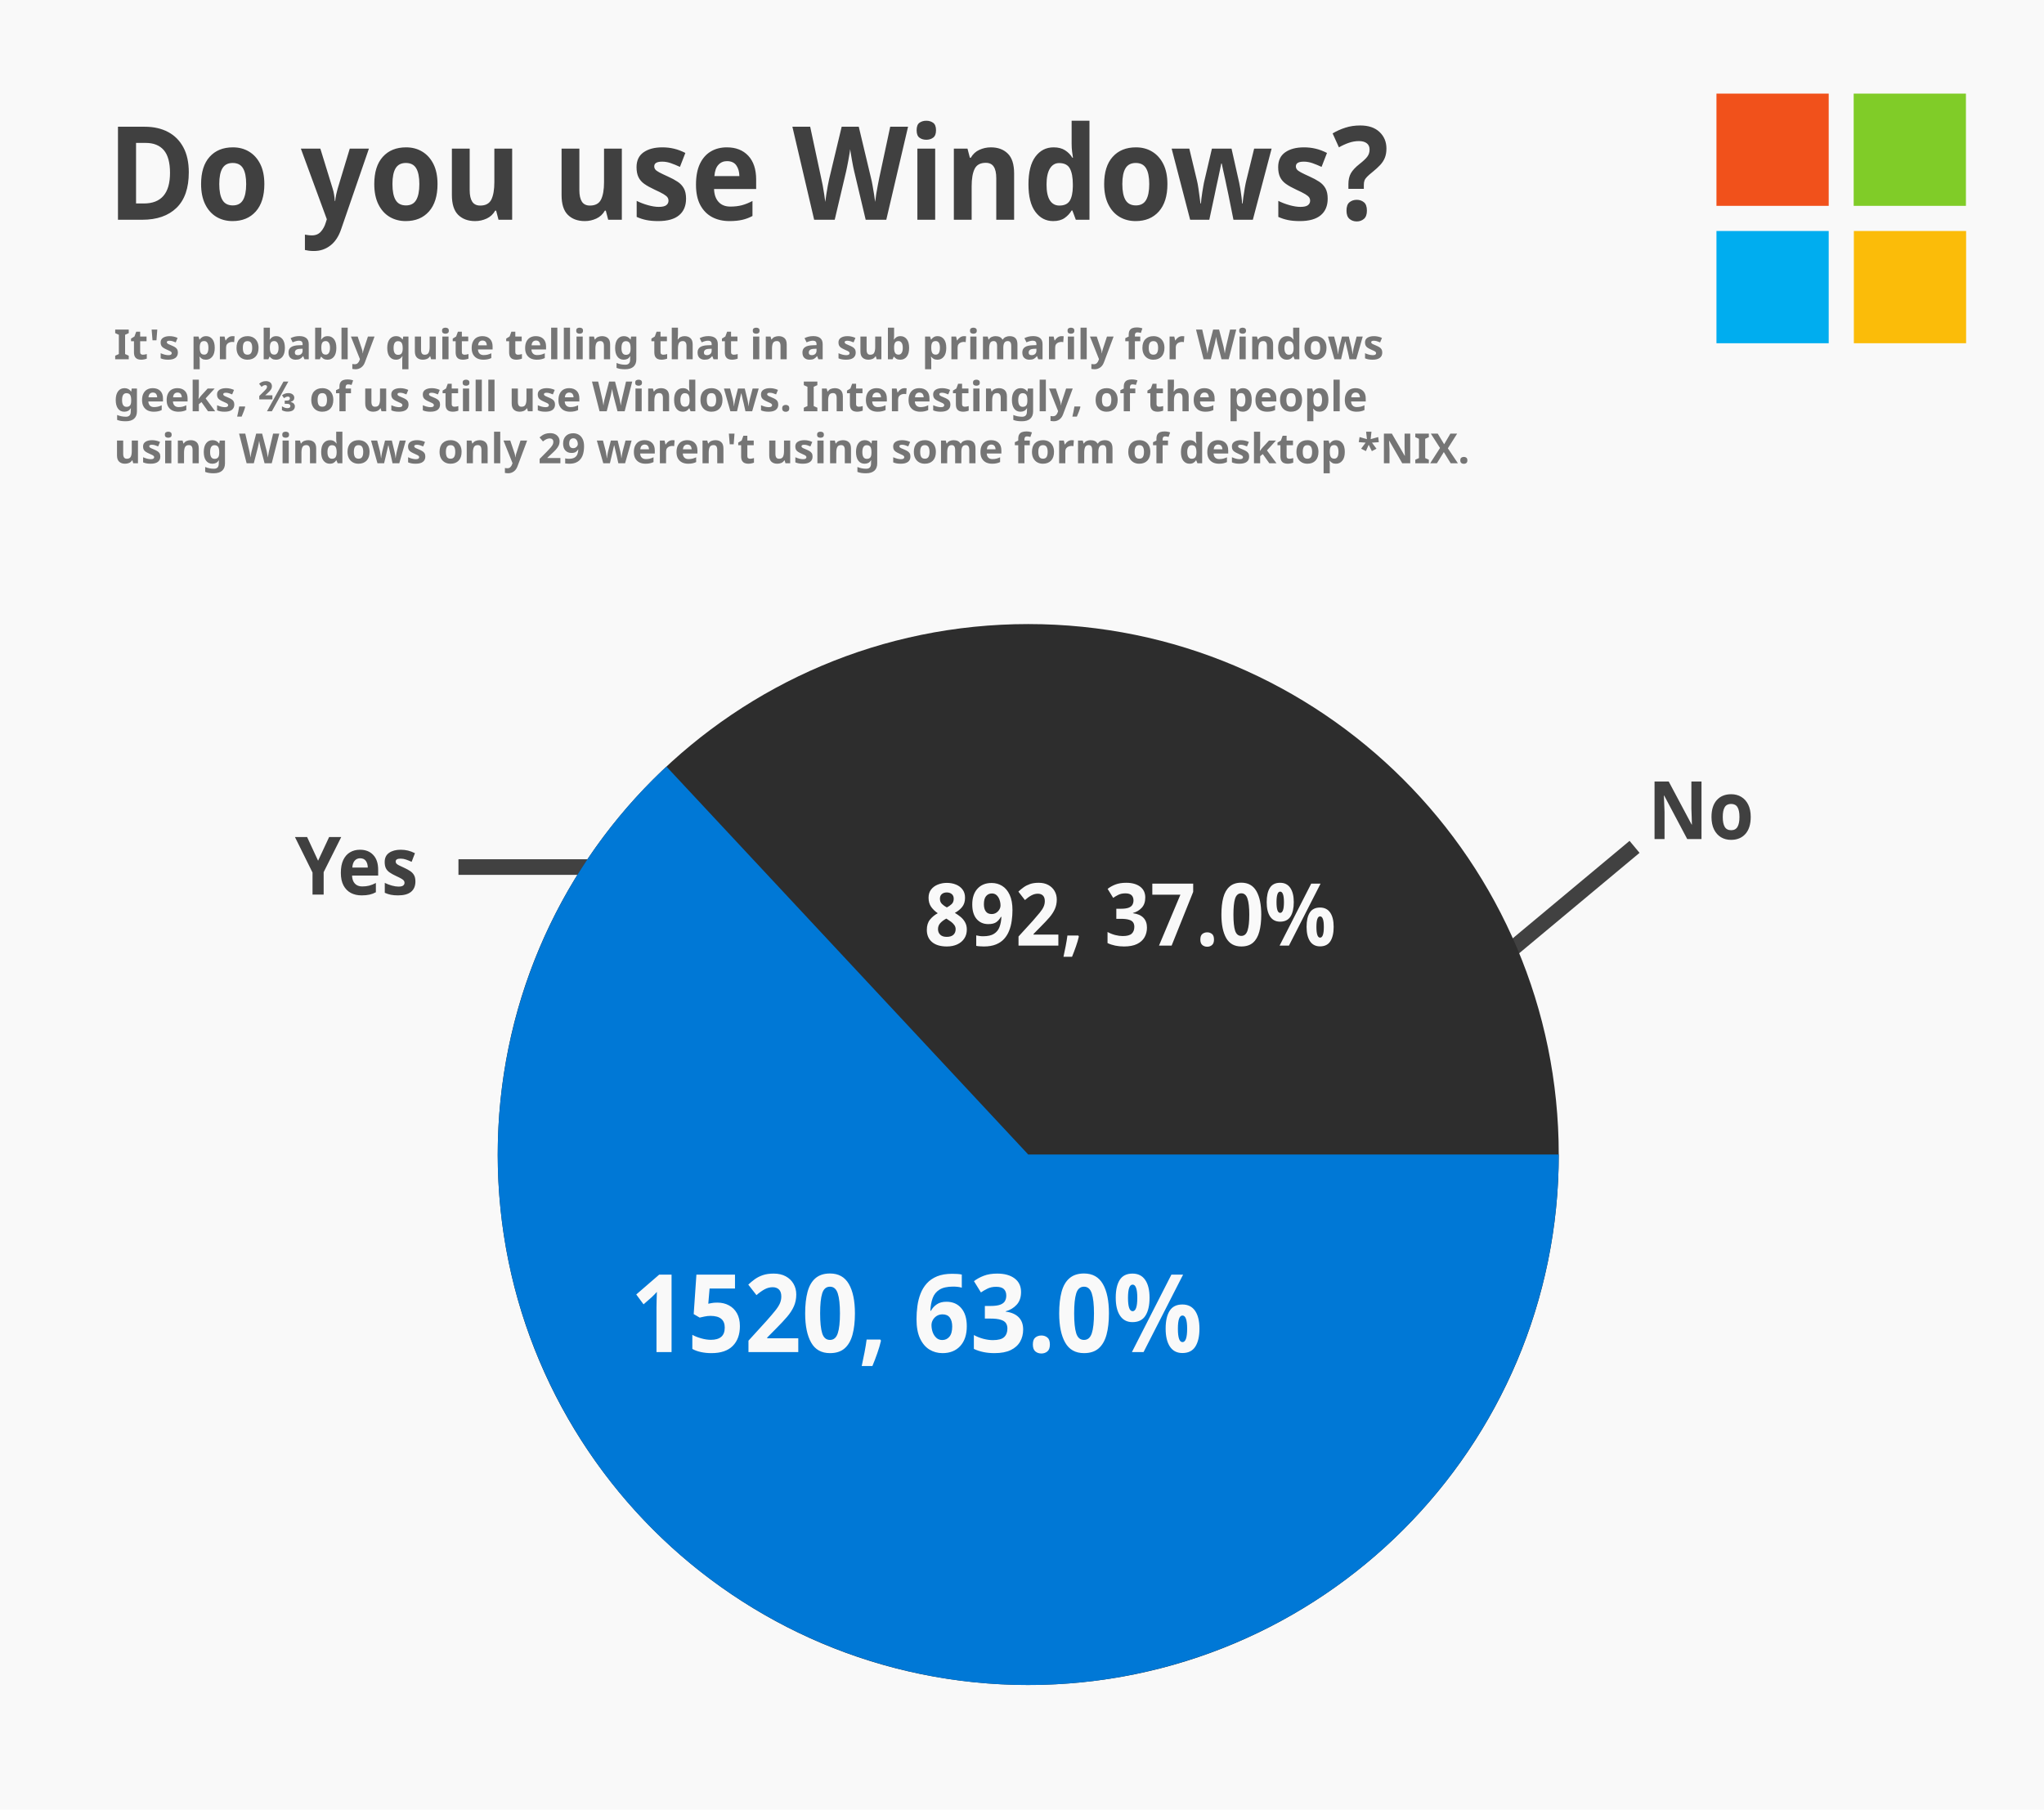
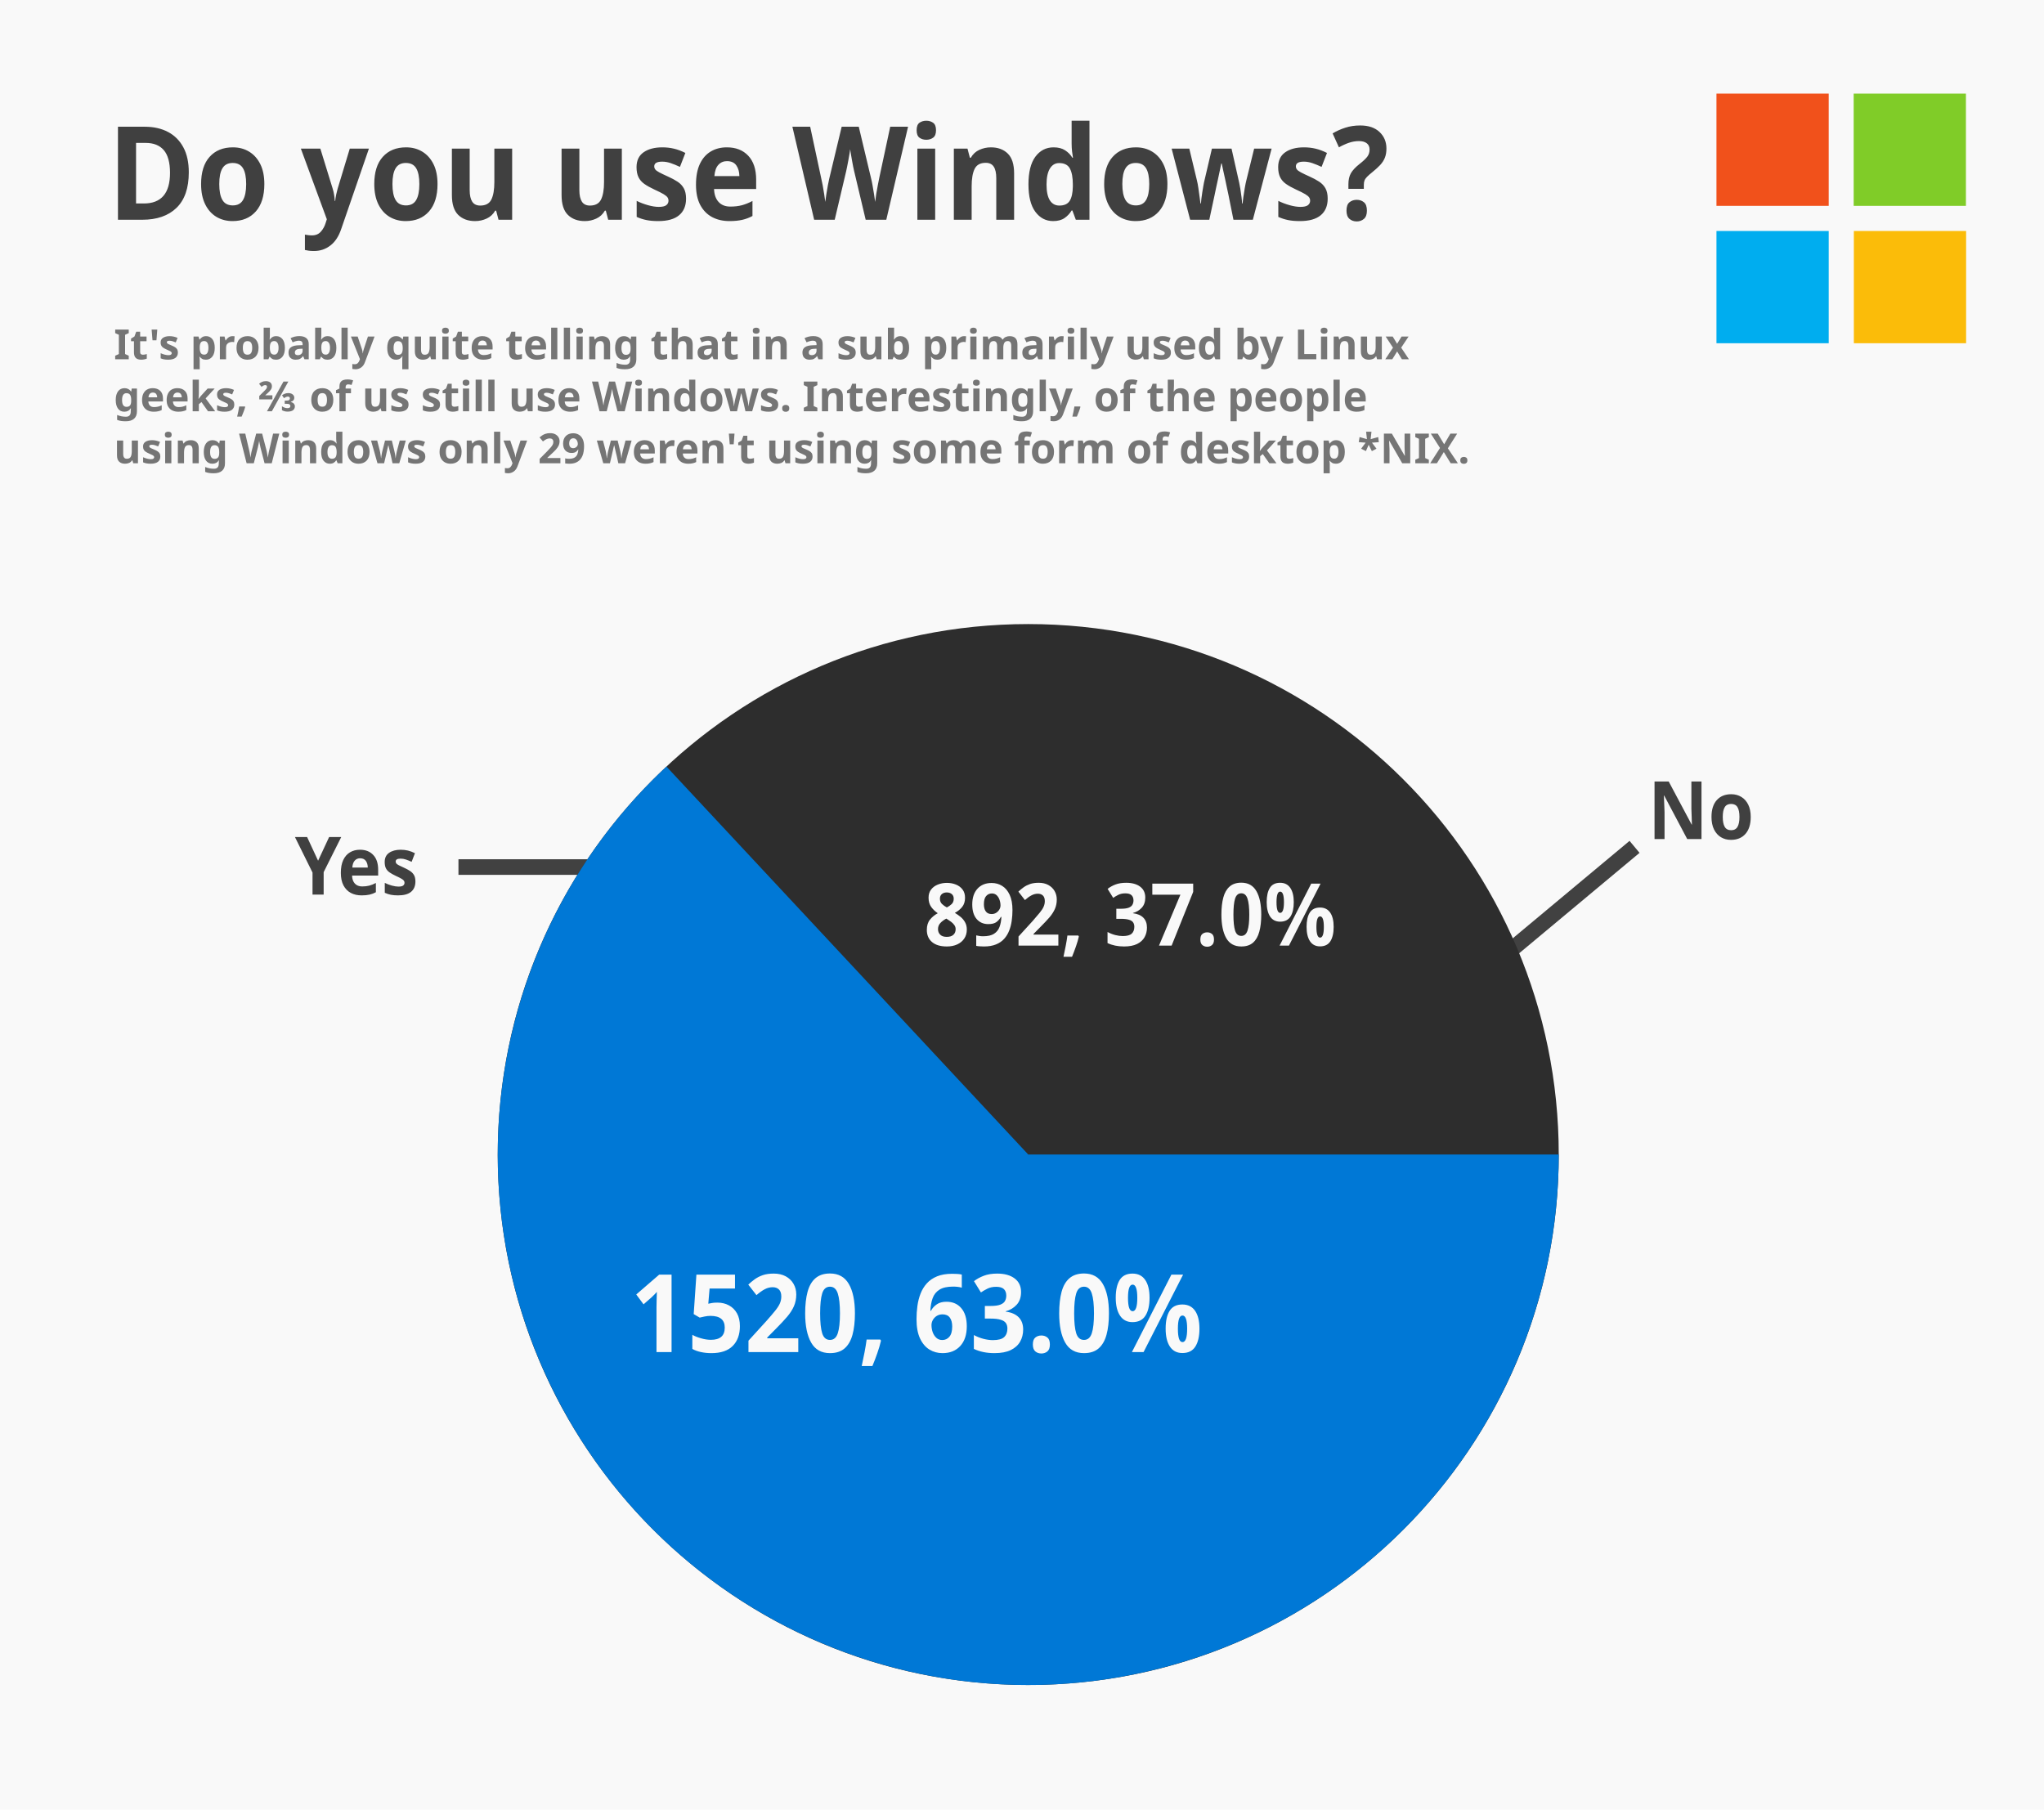
<svg xmlns="http://www.w3.org/2000/svg" height="580" width="655" version="1.1" id="svg52">
  <defs id="defs56" />
  <g transform="translate(0,-188)" id="g50">
    <rect style="fill:#f9f9f9" height="580" width="655" y="188" x="0" id="rect2" />
    <rect style="fill:#414141" transform="matrix(0,-1,-1,0,0,0)" height="70" width="5" y="-216.911" x="-468.374" id="rect4" />
    <rect style="fill:#414141" transform="rotate(50.16)" height="70" width="5" y="-107.871" x="685.809" id="rect8" />
    <circle r="170" style="fill:#2d2d2d" cx="329.5" cy="558" id="circle6" />
    <text style="font-size:12px;line-height:0%;font-family:sans-serif;letter-spacing:0px;word-spacing:0px;fill:#2d2d2d;fill-opacity:0.902;stroke-width:1" xml:space="preserve" transform="scale(0.9581049,1.043727)" y="247.602" x="35.862" id="text12">
      <tspan x="35.862" style="font-weight:bold;font-size:40px;line-height:0%;font-family:sans-serif;fill:#2d2d2d;fill-opacity:0.902;stroke-width:1" y="247.602" id="tspan10">Do you use Windows?</tspan>
    </text>
    <text style="font-size:12px;line-height:0%;font-family:sans-serif;letter-spacing:0px;word-spacing:0px;fill:#2d2d2d;fill-opacity:0.902;stroke-width:1" xml:space="preserve" transform="scale(0.9591503,1.04259)" y="438.237" x="550.544" id="text16">
      <tspan x="550.544" style="font-weight:bold;font-size:24.787px;line-height:0%;font-family:sans-serif;fill:#2d2d2d;fill-opacity:0.902;stroke-width:1" y="438.237" id="tspan14">No</tspan>
    </text>
    <text style="letter-spacing:0px;word-spacing:0px;font-family:sans-serif;line-height:0%;fill:#f9f9f9" xml:space="preserve" transform="scale(.95916 1.0426)" y="540.006" x="192.356" id="text20">
      <tspan x="192.356" style="font-size:24.787px;font-weight:bold;font-family:sans-serif;line-height:0%;fill:#f9f9f9" y="540.006" id="tspan18"> </tspan>
    </text>
    <text style="letter-spacing:0px;fill-opacity:.902;word-spacing:0px;font-family:sans-serif;line-height:0%;fill:#2d2d2d" xml:space="preserve" transform="scale(-.95916 1.0426)" y="559.189" x="-473.853" id="text24">
      <tspan x="-473.853" style="font-size:24.787px;font-weight:bold;fill-opacity:.902;font-family:sans-serif;line-height:0%;fill:#2d2d2d" y="559.189" id="tspan22"> </tspan>
    </text>
    <text style="font-size:12px;line-height:0%;font-family:sans-serif;letter-spacing:0px;word-spacing:0px;fill:#2d2d2d;fill-opacity:0.902;stroke-width:1" xml:space="preserve" transform="scale(0.9591503,1.04259)" y="455.303" x="98.539" id="text30">
      <tspan x="98.539" style="font-weight:bold;font-size:24.787px;line-height:0%;font-family:sans-serif;fill:#2d2d2d;fill-opacity:0.902;stroke-width:1" y="455.303" id="tspan28">Yes</tspan>
    </text>
    <path id="circle60" style="fill:#0078d6;fill-opacity:1" d="M 499.5,558 A 170,170 0 0 1 371.586,722.708 170,170 0 0 1 180.338,639.551 170,170 0 0 1 213.56,433.67 L 329.5,558 Z" />
    <text style="font-size:12px;line-height:0%;font-family:sans-serif;letter-spacing:0px;word-spacing:0px;fill:#2d2d2d;fill-opacity:0.902;stroke-width:1" xml:space="preserve" transform="scale(0.9591503,1.04259)" y="595.928" x="210.601" id="text34">
      <tspan x="210.601" style="font-weight:bold;font-size:33.333px;line-height:0%;font-family:sans-serif;fill:#f9f9f9;fill-opacity:1;stroke-width:1" y="595.928" id="tspan32">1520, 63.0%</tspan>
    </text>
    <text style="font-size:12px;line-height:0%;font-family:sans-serif;letter-spacing:0px;word-spacing:0px;fill:#2d2d2d;fill-opacity:0.902;stroke-width:1" xml:space="preserve" transform="scale(0.9591503,1.04259)" y="470.988" x="308.716" id="text48">
      <tspan x="308.716" style="font-weight:bold;font-size:26.667px;line-height:0%;font-family:sans-serif;fill:#f9f9f9;fill-opacity:1;stroke-width:1" y="470.988" id="tspan46">892, 37.0%</tspan>
    </text>
    <rect style="color:#000000;fill:#80cc28;stroke-width:1.455" transform="rotate(90)" width="35.971" height="35.971" x="218" y="-629.982" rx="0" id="rect5967" />
    <rect style="color:#000000;fill:#f1511b;stroke-width:1.455" y="218" x="550.039" height="35.971" width="35.971" rx="0" id="rect5969" />
    <rect style="color:#000000;fill:#00adef;stroke-width:1.455" transform="rotate(90)" width="35.971" height="35.971" x="262.029" y="-586.01" rx="0" id="rect5971" />
    <rect style="color:#000000;fill:#fbbc09;stroke-width:1.455" y="262.029" x="594.068" height="35.971" width="35.971" rx="0" id="rect5973" />
    <text xml:space="preserve" style="font-style:normal;font-weight:normal;font-size:13.333px;line-height:125%;font-family:sans-serif;letter-spacing:0px;word-spacing:0px;fill:#757575;fill-opacity:1;stroke:none;stroke-width:1px;stroke-linecap:butt;stroke-linejoin:miter;stroke-opacity:1" x="36.494" y="303.137" id="text78">
-       <tspan id="tspan76" x="36.494" y="303.137" style="font-weight:bold">It's probably quite telling that in a sub primarily for Windows</tspan>
+       <tspan id="tspan76" x="36.494" y="303.137" style="font-weight:bold">It's probably quite telling that in a sub primarily used by Linux</tspan>
      <tspan x="36.494" y="319.804" style="font-weight:bold" id="tspan82">geeks, ⅔ of us still use Windows. Interestingly, of the people</tspan>
      <tspan x="36.494" y="336.471" style="font-weight:bold" id="tspan86">using Windows only 29 weren't using some form of desktop *NIX.</tspan>
    </text>
  </g>
</svg>
